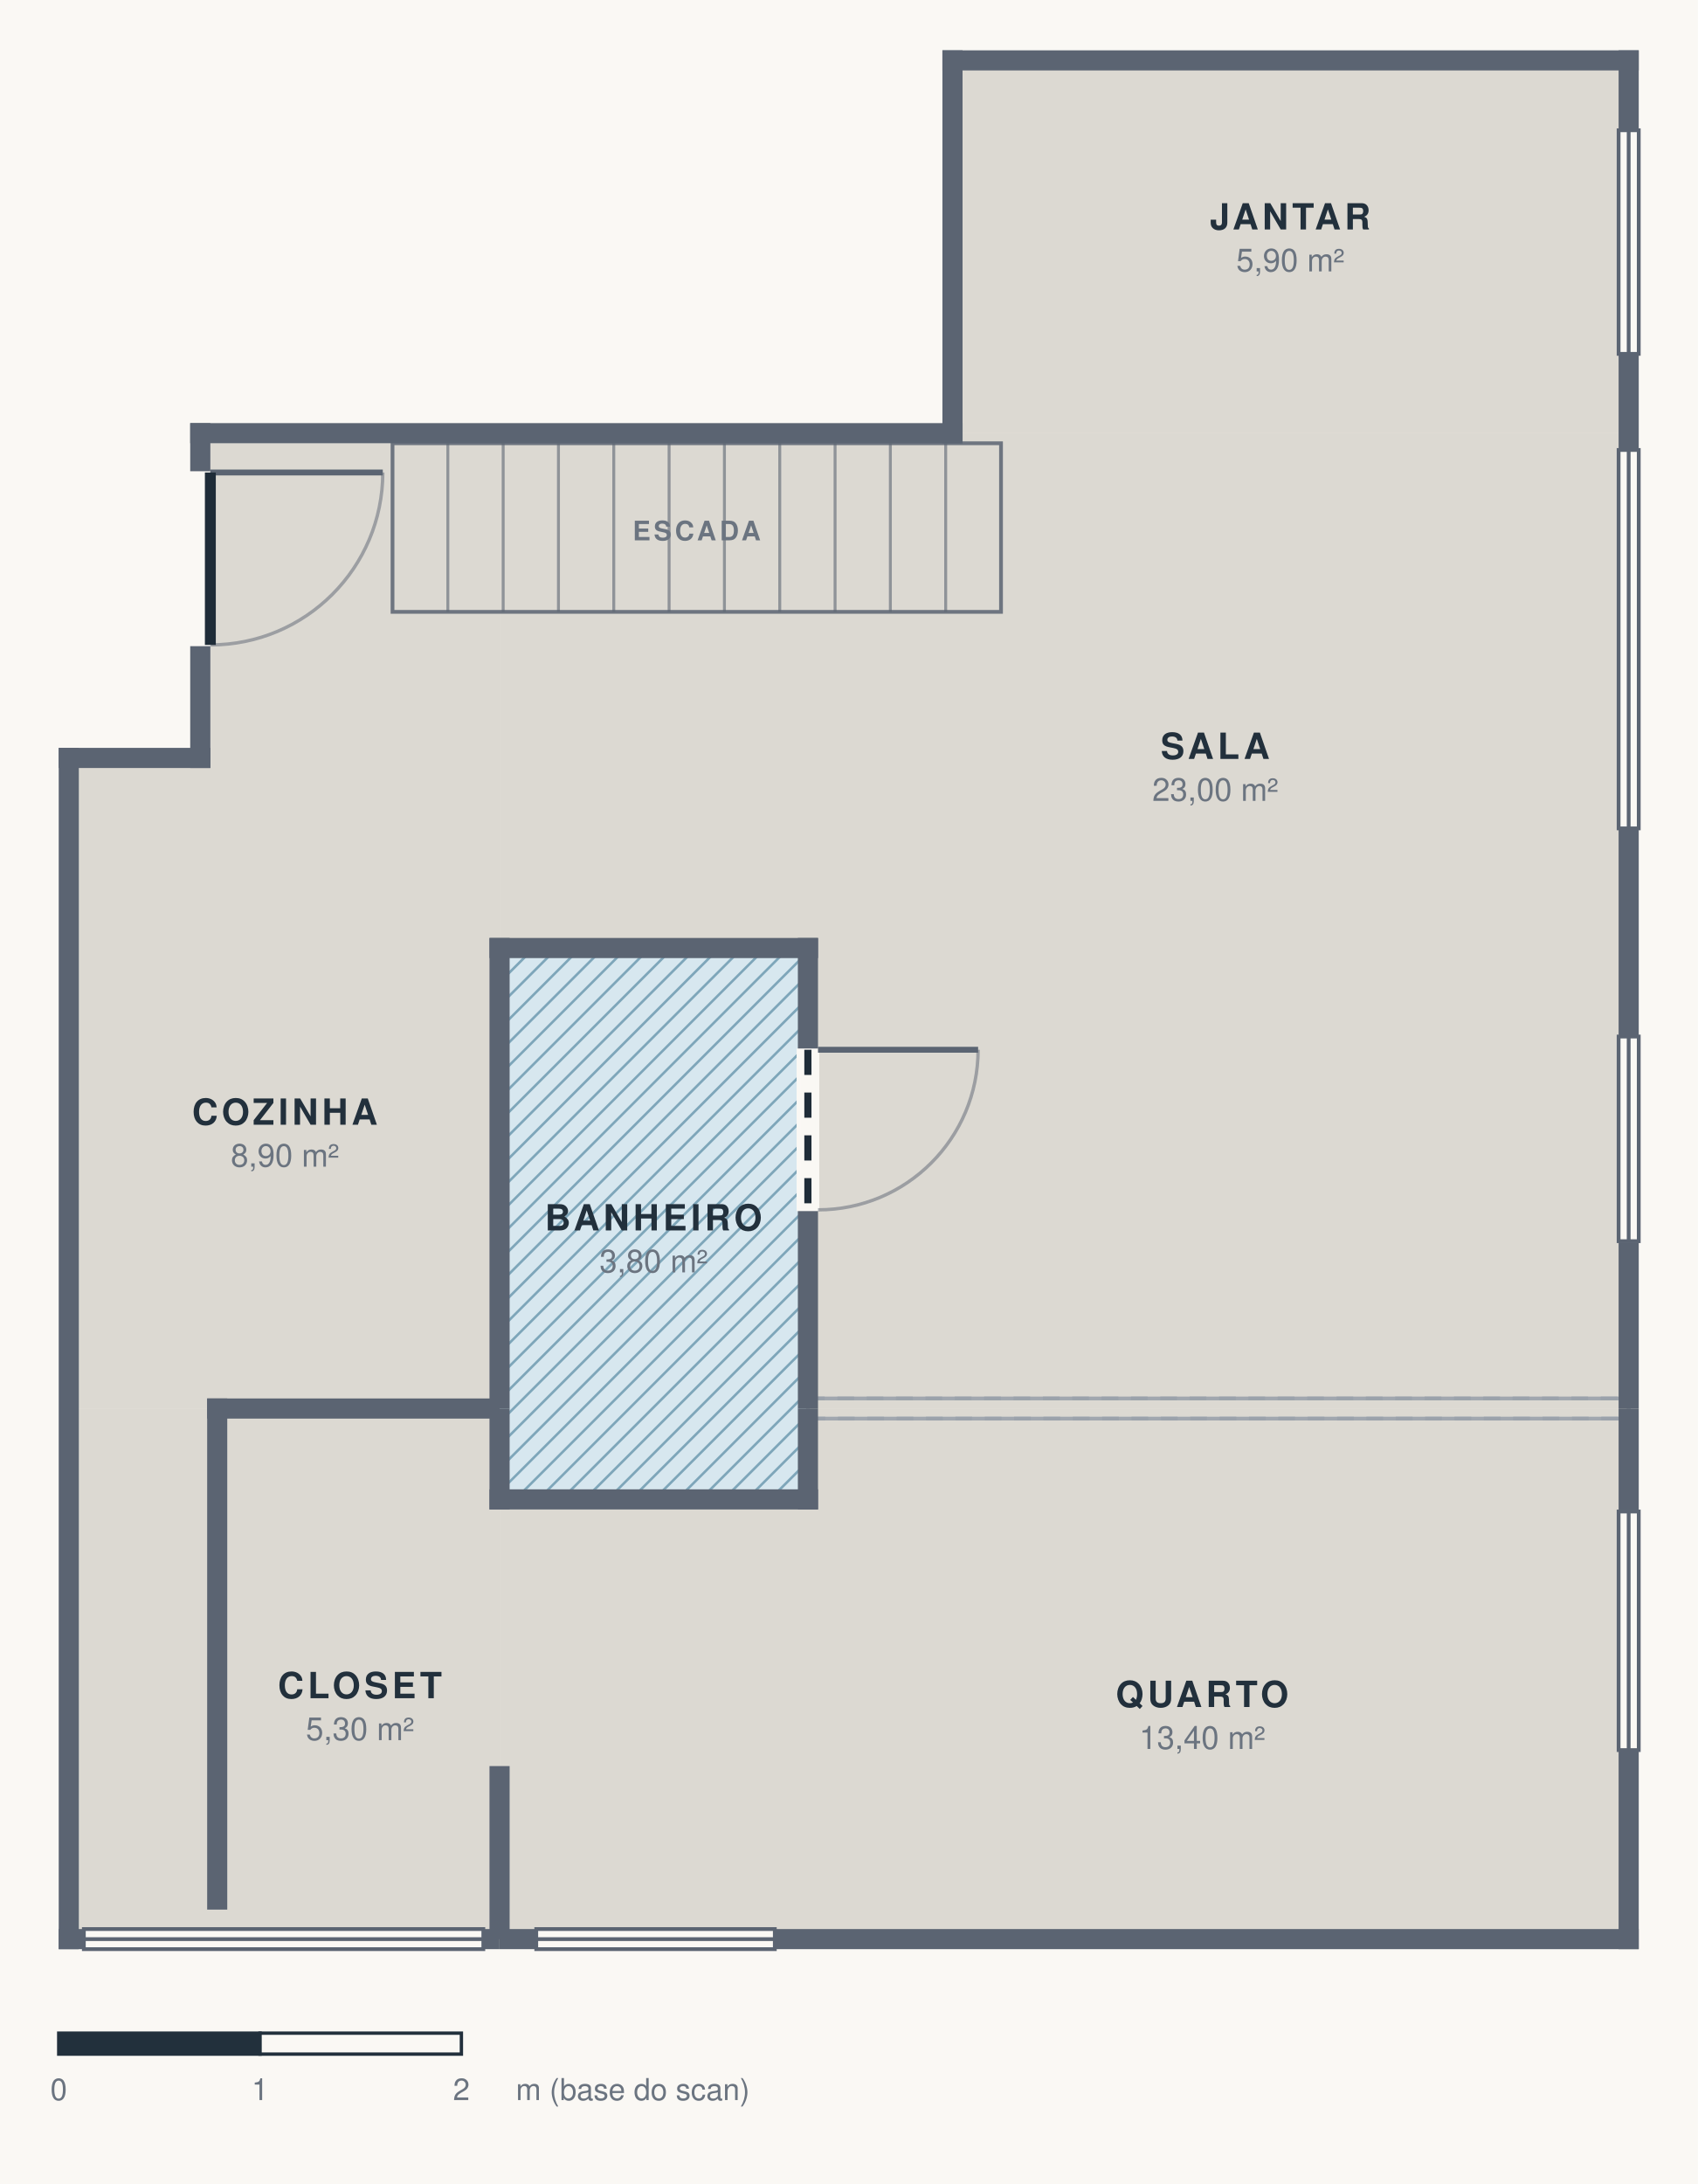
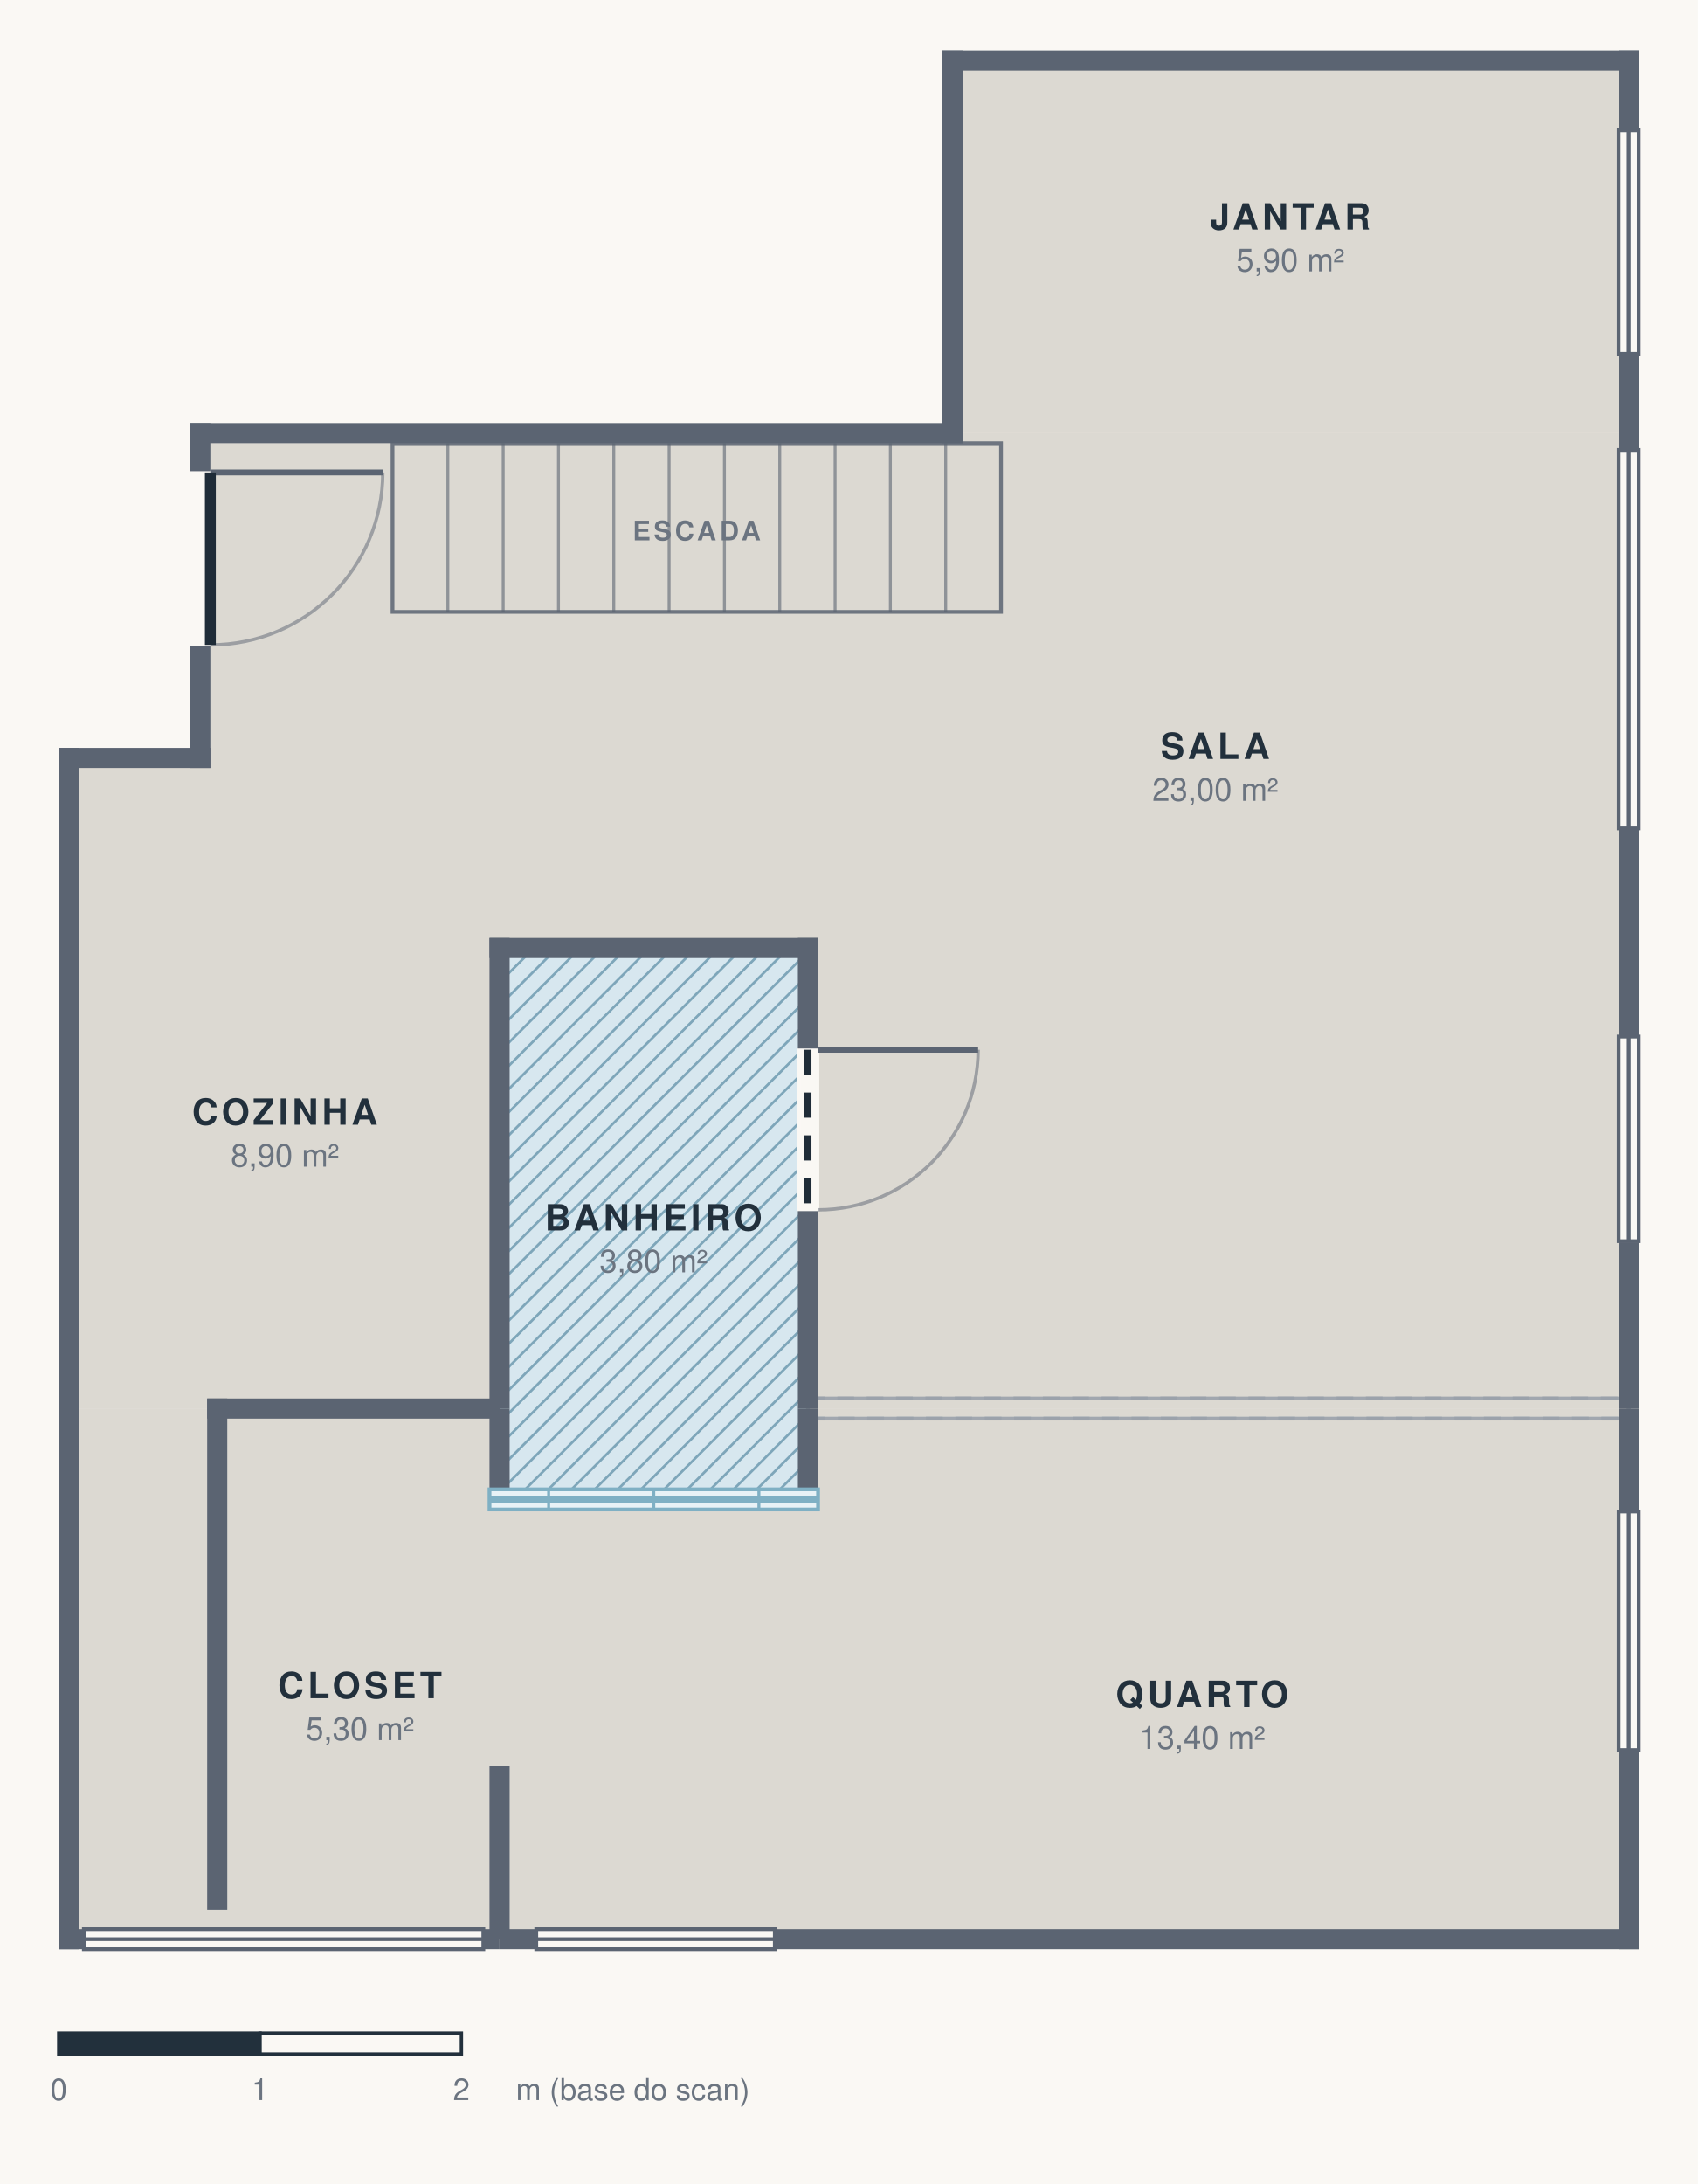
<svg xmlns="http://www.w3.org/2000/svg" viewBox="0 0 404.8 520.6" role="img" aria-label="Planta do MainFloor com os acabamentos de piso">
  <rect x="0.00" y="0.00" width="404.80" height="520.64" fill="#faf8f4" />
  <path d="M227.09 14.44 L388.24 14.44 L388.24 103.27 L227.09 103.27 Z" fill="#dcd9d2" />
  <path d="M119.12 103.27 L388.24 103.27 L388.24 335.70 L192.61 335.70 L192.61 225.95 L119.12 225.95 Z" fill="#dcd9d2" />
  <path d="M192.61 335.70 L388.24 335.70 L388.24 462.27 L119.12 462.27 L119.12 357.46 L192.61 357.46 Z" fill="#dcd9d2" />
  <path d="M47.75 103.27 L119.12 103.27 L119.12 335.70 L16.42 335.70 L16.42 180.64 L47.75 180.64 Z" fill="#dcd9d2" />
  <path d="M16.42 335.70 L119.12 335.70 L119.12 462.27 L16.42 462.27 Z" fill="#dcd9d2" />
  <path d="M119.12 225.95 L192.61 225.95 L192.61 357.46 L119.12 357.46 Z" fill="#d7e7ef" />
  <line x1="119.12" y1="228.64" x2="121.81" y2="225.95" stroke="#6f9bb0" stroke-width="0.60" opacity="0.85" />
  <line x1="119.12" y1="234.16" x2="127.33" y2="225.95" stroke="#6f9bb0" stroke-width="0.60" opacity="0.85" />
  <line x1="119.12" y1="239.68" x2="132.85" y2="225.95" stroke="#6f9bb0" stroke-width="0.60" opacity="0.85" />
  <line x1="119.12" y1="245.20" x2="138.37" y2="225.95" stroke="#6f9bb0" stroke-width="0.60" opacity="0.85" />
  <line x1="119.12" y1="250.72" x2="143.89" y2="225.95" stroke="#6f9bb0" stroke-width="0.60" opacity="0.85" />
  <line x1="119.12" y1="256.24" x2="149.41" y2="225.95" stroke="#6f9bb0" stroke-width="0.60" opacity="0.85" />
  <line x1="119.12" y1="261.76" x2="154.93" y2="225.95" stroke="#6f9bb0" stroke-width="0.60" opacity="0.85" />
  <line x1="119.12" y1="267.28" x2="160.45" y2="225.95" stroke="#6f9bb0" stroke-width="0.60" opacity="0.85" />
  <line x1="119.12" y1="272.80" x2="165.97" y2="225.95" stroke="#6f9bb0" stroke-width="0.60" opacity="0.85" />
  <line x1="119.12" y1="278.32" x2="171.49" y2="225.95" stroke="#6f9bb0" stroke-width="0.60" opacity="0.85" />
  <line x1="119.12" y1="283.84" x2="177.01" y2="225.95" stroke="#6f9bb0" stroke-width="0.60" opacity="0.85" />
  <line x1="119.12" y1="289.36" x2="182.53" y2="225.95" stroke="#6f9bb0" stroke-width="0.60" opacity="0.85" />
  <line x1="119.12" y1="294.88" x2="188.05" y2="225.95" stroke="#6f9bb0" stroke-width="0.60" opacity="0.85" />
  <line x1="119.12" y1="300.40" x2="192.61" y2="226.91" stroke="#6f9bb0" stroke-width="0.60" opacity="0.85" />
  <line x1="119.12" y1="305.92" x2="192.61" y2="232.43" stroke="#6f9bb0" stroke-width="0.60" opacity="0.85" />
  <line x1="119.12" y1="311.44" x2="192.61" y2="237.95" stroke="#6f9bb0" stroke-width="0.60" opacity="0.85" />
  <line x1="119.12" y1="316.96" x2="192.61" y2="243.47" stroke="#6f9bb0" stroke-width="0.60" opacity="0.85" />
  <line x1="119.12" y1="322.48" x2="192.61" y2="248.99" stroke="#6f9bb0" stroke-width="0.60" opacity="0.85" />
  <line x1="119.12" y1="328.00" x2="192.61" y2="254.51" stroke="#6f9bb0" stroke-width="0.60" opacity="0.85" />
  <line x1="119.12" y1="333.52" x2="192.61" y2="260.03" stroke="#6f9bb0" stroke-width="0.60" opacity="0.85" />
  <line x1="119.12" y1="339.04" x2="192.61" y2="265.55" stroke="#6f9bb0" stroke-width="0.60" opacity="0.85" />
  <line x1="119.12" y1="344.56" x2="192.61" y2="271.07" stroke="#6f9bb0" stroke-width="0.60" opacity="0.85" />
  <line x1="119.12" y1="350.08" x2="192.61" y2="276.59" stroke="#6f9bb0" stroke-width="0.60" opacity="0.85" />
  <line x1="119.12" y1="355.60" x2="192.61" y2="282.11" stroke="#6f9bb0" stroke-width="0.60" opacity="0.85" />
  <line x1="122.78" y1="357.46" x2="192.61" y2="287.63" stroke="#6f9bb0" stroke-width="0.60" opacity="0.85" />
  <line x1="128.30" y1="357.46" x2="192.61" y2="293.15" stroke="#6f9bb0" stroke-width="0.60" opacity="0.85" />
  <line x1="133.82" y1="357.46" x2="192.61" y2="298.67" stroke="#6f9bb0" stroke-width="0.60" opacity="0.85" />
  <line x1="139.34" y1="357.46" x2="192.61" y2="304.19" stroke="#6f9bb0" stroke-width="0.60" opacity="0.85" />
  <line x1="144.86" y1="357.46" x2="192.61" y2="309.71" stroke="#6f9bb0" stroke-width="0.60" opacity="0.85" />
  <line x1="150.38" y1="357.46" x2="192.61" y2="315.23" stroke="#6f9bb0" stroke-width="0.60" opacity="0.85" />
  <line x1="155.90" y1="357.46" x2="192.61" y2="320.75" stroke="#6f9bb0" stroke-width="0.60" opacity="0.85" />
  <line x1="161.42" y1="357.46" x2="192.61" y2="326.27" stroke="#6f9bb0" stroke-width="0.60" opacity="0.85" />
  <line x1="166.94" y1="357.46" x2="192.61" y2="331.79" stroke="#6f9bb0" stroke-width="0.60" opacity="0.85" />
  <line x1="172.46" y1="357.46" x2="192.61" y2="337.31" stroke="#6f9bb0" stroke-width="0.60" opacity="0.85" />
  <line x1="177.98" y1="357.46" x2="192.61" y2="342.83" stroke="#6f9bb0" stroke-width="0.60" opacity="0.85" />
  <line x1="183.50" y1="357.46" x2="192.61" y2="348.35" stroke="#6f9bb0" stroke-width="0.60" opacity="0.85" />
  <line x1="189.02" y1="357.46" x2="192.61" y2="353.87" stroke="#6f9bb0" stroke-width="0.60" opacity="0.85" />
  <rect x="192.62" y="333.35" width="195.67" height="4.80" fill="none" stroke="#9aa2ab" stroke-width="0.90" opacity="0.90" />
  <rect x="192.62" y="333.35" width="195.67" height="4.80" fill="none" stroke="#9aa2ab" stroke-width="0.9" stroke-dasharray="4 3" opacity="0.9" />
  <rect x="224.68" y="12.00" width="166.01" height="4.79" fill="#5b6472" />
  <rect x="45.35" y="100.86" width="184.14" height="4.79" fill="#5b6472" />
  <rect x="45.35" y="100.86" width="4.80" height="82.21" fill="#5b6472" />
  <rect x="14.00" y="178.27" width="36.15" height="4.80" fill="#5b6472" />
  <rect x="49.39" y="333.35" width="69.71" height="4.80" fill="#5b6472" />
-   <rect x="116.70" y="355.01" width="78.33" height="4.80" fill="#5b6472" />
  <rect x="119.09" y="459.83" width="271.60" height="4.79" fill="#5b6472" />
  <rect x="116.70" y="335.74" width="4.80" height="24.07" fill="#5b6472" />
  <rect x="116.70" y="223.58" width="4.80" height="112.16" fill="#5b6472" />
  <rect x="190.22" y="223.58" width="4.80" height="112.16" fill="#5b6472" />
  <rect x="385.89" y="335.74" width="4.80" height="128.88" fill="#5b6472" />
  <rect x="49.39" y="333.35" width="4.79" height="121.84" fill="#5b6472" />
  <rect x="14.00" y="459.83" width="105.09" height="4.79" fill="#5b6472" />
  <rect x="116.70" y="420.98" width="4.80" height="41.25" fill="#5b6472" />
  <rect x="224.68" y="12.00" width="4.80" height="93.66" fill="#5b6472" />
  <rect x="190.22" y="335.74" width="4.80" height="24.07" fill="#5b6472" />
  <rect x="385.89" y="12.00" width="4.80" height="323.74" fill="#5b6472" />
  <rect x="14.00" y="178.27" width="4.79" height="286.36" fill="#5b6472" />
  <rect x="116.70" y="223.58" width="78.33" height="4.80" fill="#5b6472" />
  <rect x="385.59" y="30.75" width="5.40" height="53.90" fill="#faf8f4" />
  <rect x="385.89" y="31.05" width="4.80" height="53.30" fill="none" stroke="#5b6472" stroke-width="0.90" />
  <line x1="388.29" y1="31.05" x2="388.29" y2="84.35" stroke="#5b6472" stroke-width="0.90" />
  <rect x="385.59" y="106.96" width="5.40" height="90.80" fill="#faf8f4" />
  <rect x="385.89" y="107.26" width="4.80" height="90.20" fill="none" stroke="#5b6472" stroke-width="0.90" />
  <line x1="388.29" y1="107.26" x2="388.29" y2="197.46" stroke="#5b6472" stroke-width="0.90" />
  <rect x="385.59" y="246.78" width="5.40" height="49.38" fill="#faf8f4" />
  <rect x="385.89" y="247.08" width="4.80" height="48.78" fill="none" stroke="#5b6472" stroke-width="0.90" />
  <line x1="388.29" y1="247.08" x2="388.29" y2="295.86" stroke="#5b6472" stroke-width="0.90" />
  <rect x="385.59" y="360.00" width="5.40" height="57.47" fill="#faf8f4" />
  <rect x="385.89" y="360.30" width="4.80" height="56.87" fill="none" stroke="#5b6472" stroke-width="0.90" />
  <line x1="388.29" y1="360.30" x2="388.29" y2="417.17" stroke="#5b6472" stroke-width="0.90" />
  <rect x="19.69" y="459.53" width="95.84" height="5.39" fill="#faf8f4" />
  <rect x="19.99" y="459.83" width="95.24" height="4.79" fill="none" stroke="#5b6472" stroke-width="0.90" />
  <line x1="19.99" y1="462.23" x2="115.24" y2="462.23" stroke="#5b6472" stroke-width="0.90" />
  <rect x="127.55" y="459.53" width="57.47" height="5.39" fill="#faf8f4" />
  <rect x="127.85" y="459.83" width="56.87" height="4.79" fill="none" stroke="#5b6472" stroke-width="0.90" />
  <line x1="127.85" y1="462.23" x2="184.72" y2="462.23" stroke="#5b6472" stroke-width="0.90" />
+   <rect x="116.40" y="354.71" width="78.93" height="5.40" fill="#faf8f4" />
+   <rect x="116.70" y="355.01" width="78.33" height="4.80" fill="#e8f2f6" stroke="#7fb0c4" stroke-width="0.90" />
+   <line x1="116.70" y1="357.41" x2="195.02" y2="357.41" stroke="#7fb0c4" stroke-width="1.60" />
+   <line x1="130.80" y1="355.01" x2="130.80" y2="359.82" stroke="#7fb0c4" stroke-width="0.70" />
+   <line x1="155.86" y1="355.01" x2="155.86" y2="359.82" stroke="#7fb0c4" stroke-width="0.70" />
+   <line x1="180.93" y1="355.01" x2="180.93" y2="359.82" stroke="#7fb0c4" stroke-width="0.70" />
  <rect x="45.05" y="112.33" width="5.40" height="41.70" fill="#faf8f4" />
  <line x1="50.15" y1="112.63" x2="91.26" y2="112.63" stroke="#5b6472" stroke-width="1.40" />
  <path d="M 91.26 112.63 A 41.10 41.10 0 0 1 50.15 153.73" fill="none" stroke="#5b6472" stroke-width="0.8" opacity="0.5" />
  <rect x="189.92" y="249.93" width="5.40" height="38.76" fill="#faf8f4" />
  <line x1="195.02" y1="250.23" x2="233.19" y2="250.23" stroke="#5b6472" stroke-width="1.40" />
  <path d="M 233.19 250.23 A 38.16 38.16 0 0 1 195.02 288.39" fill="none" stroke="#5b6472" stroke-width="0.8" opacity="0.5" />
  <line x1="50.15" y1="112.63" x2="50.15" y2="153.73" stroke="#1f2c38" stroke-width="2.60" />
  <path d="M192.61 250.23 L192.61 288.39" fill="none" stroke="#faf8f4" stroke-width="3.40" opacity="0.90" />
  <line x1="192.61" y1="250.23" x2="192.61" y2="256.23" stroke="#1f2c38" stroke-width="1.70" stroke-linecap="butt" />
  <line x1="192.61" y1="260.43" x2="192.61" y2="266.43" stroke="#1f2c38" stroke-width="1.70" stroke-linecap="butt" />
  <line x1="192.61" y1="270.63" x2="192.61" y2="276.63" stroke="#1f2c38" stroke-width="1.70" stroke-linecap="butt" />
  <line x1="192.61" y1="280.83" x2="192.61" y2="286.83" stroke="#1f2c38" stroke-width="1.70" stroke-linecap="butt" />
  <rect x="93.58" y="105.66" width="145.07" height="40.19" fill="none" stroke="#5b6472" stroke-width="0.90" opacity="0.85" />
  <line x1="106.77" y1="105.66" x2="106.77" y2="145.84" stroke="#5b6472" stroke-width="0.70" opacity="0.60" />
  <line x1="119.96" y1="105.66" x2="119.96" y2="145.84" stroke="#5b6472" stroke-width="0.70" opacity="0.60" />
  <line x1="133.14" y1="105.66" x2="133.14" y2="145.84" stroke="#5b6472" stroke-width="0.70" opacity="0.60" />
  <line x1="146.33" y1="105.66" x2="146.33" y2="145.84" stroke="#5b6472" stroke-width="0.70" opacity="0.60" />
  <line x1="159.52" y1="105.66" x2="159.52" y2="145.84" stroke="#5b6472" stroke-width="0.70" opacity="0.60" />
  <line x1="172.71" y1="105.66" x2="172.71" y2="145.84" stroke="#5b6472" stroke-width="0.70" opacity="0.60" />
  <line x1="185.90" y1="105.66" x2="185.90" y2="145.84" stroke="#5b6472" stroke-width="0.70" opacity="0.60" />
  <line x1="199.09" y1="105.66" x2="199.09" y2="145.84" stroke="#5b6472" stroke-width="0.70" opacity="0.60" />
  <line x1="212.27" y1="105.66" x2="212.27" y2="145.84" stroke="#5b6472" stroke-width="0.70" opacity="0.60" />
  <line x1="225.46" y1="105.66" x2="225.46" y2="145.84" stroke="#5b6472" stroke-width="0.70" opacity="0.60" />
  <text x="166.1" y="128.8" font-family="'IBM Plex Sans', Helvetica, Arial, sans-serif" font-size="6.4" fill="#6b7480" font-weight="bold" text-anchor="middle" letter-spacing="0.80">ESCADA</text>
  <text x="307.6" y="54.7" font-family="'IBM Plex Sans', Helvetica, Arial, sans-serif" font-size="8.6" fill="#22303c" font-weight="bold" text-anchor="middle" letter-spacing="0.90">JANTAR</text>
  <text x="307.6" y="64.7" font-family="'IBM Plex Sans', Helvetica, Arial, sans-serif" font-size="7.6" fill="#6b7480" font-weight="normal" text-anchor="middle">5,90 m²</text>
  <text x="289.7" y="180.9" font-family="'IBM Plex Sans', Helvetica, Arial, sans-serif" font-size="8.6" fill="#22303c" font-weight="bold" text-anchor="middle" letter-spacing="0.90">SALA</text>
  <text x="289.7" y="190.9" font-family="'IBM Plex Sans', Helvetica, Arial, sans-serif" font-size="7.6" fill="#6b7480" font-weight="normal" text-anchor="middle">23,00 m²</text>
  <text x="67.9" y="268.1" font-family="'IBM Plex Sans', Helvetica, Arial, sans-serif" font-size="8.6" fill="#22303c" font-weight="bold" text-anchor="middle" letter-spacing="0.90">COZINHA</text>
  <text x="67.9" y="278.1" font-family="'IBM Plex Sans', Helvetica, Arial, sans-serif" font-size="7.6" fill="#6b7480" font-weight="normal" text-anchor="middle">8,90 m²</text>
  <text x="85.8" y="404.8" font-family="'IBM Plex Sans', Helvetica, Arial, sans-serif" font-size="8.6" fill="#22303c" font-weight="bold" text-anchor="middle" letter-spacing="0.90">CLOSET</text>
  <text x="85.8" y="414.8" font-family="'IBM Plex Sans', Helvetica, Arial, sans-serif" font-size="7.6" fill="#6b7480" font-weight="normal" text-anchor="middle">5,30 m²</text>
  <text x="286.6" y="406.9" font-family="'IBM Plex Sans', Helvetica, Arial, sans-serif" font-size="8.6" fill="#22303c" font-weight="bold" text-anchor="middle" letter-spacing="0.90">QUARTO</text>
  <text x="286.6" y="416.9" font-family="'IBM Plex Sans', Helvetica, Arial, sans-serif" font-size="7.6" fill="#6b7480" font-weight="normal" text-anchor="middle">13,40 m²</text>
  <text x="155.8" y="293.3" font-family="'IBM Plex Sans', Helvetica, Arial, sans-serif" font-size="8.6" fill="#22303c" font-weight="bold" text-anchor="middle" letter-spacing="0.90">BANHEIRO</text>
  <text x="155.8" y="303.3" font-family="'IBM Plex Sans', Helvetica, Arial, sans-serif" font-size="7.6" fill="#6b7480" font-weight="normal" text-anchor="middle">3,80 m²</text>
  <rect x="14.00" y="484.64" width="48.00" height="5.00" fill="#22303c" stroke="#22303c" stroke-width="0.80" />
  <rect x="62.00" y="484.64" width="48.00" height="5.00" fill="#faf8f4" stroke="#22303c" stroke-width="0.80" />
  <text x="14.0" y="500.6" font-family="'IBM Plex Sans', Helvetica, Arial, sans-serif" font-size="7.2" fill="#6b7480" font-weight="normal" text-anchor="middle">0</text>
  <text x="62.0" y="500.6" font-family="'IBM Plex Sans', Helvetica, Arial, sans-serif" font-size="7.2" fill="#6b7480" font-weight="normal" text-anchor="middle">1</text>
  <text x="110.0" y="500.6" font-family="'IBM Plex Sans', Helvetica, Arial, sans-serif" font-size="7.2" fill="#6b7480" font-weight="normal" text-anchor="middle">2</text>
  <text x="123.0" y="500.6" font-family="'IBM Plex Sans', Helvetica, Arial, sans-serif" font-size="7.2" fill="#6b7480" font-weight="normal" text-anchor="start">m   (base do scan)</text>
</svg>
